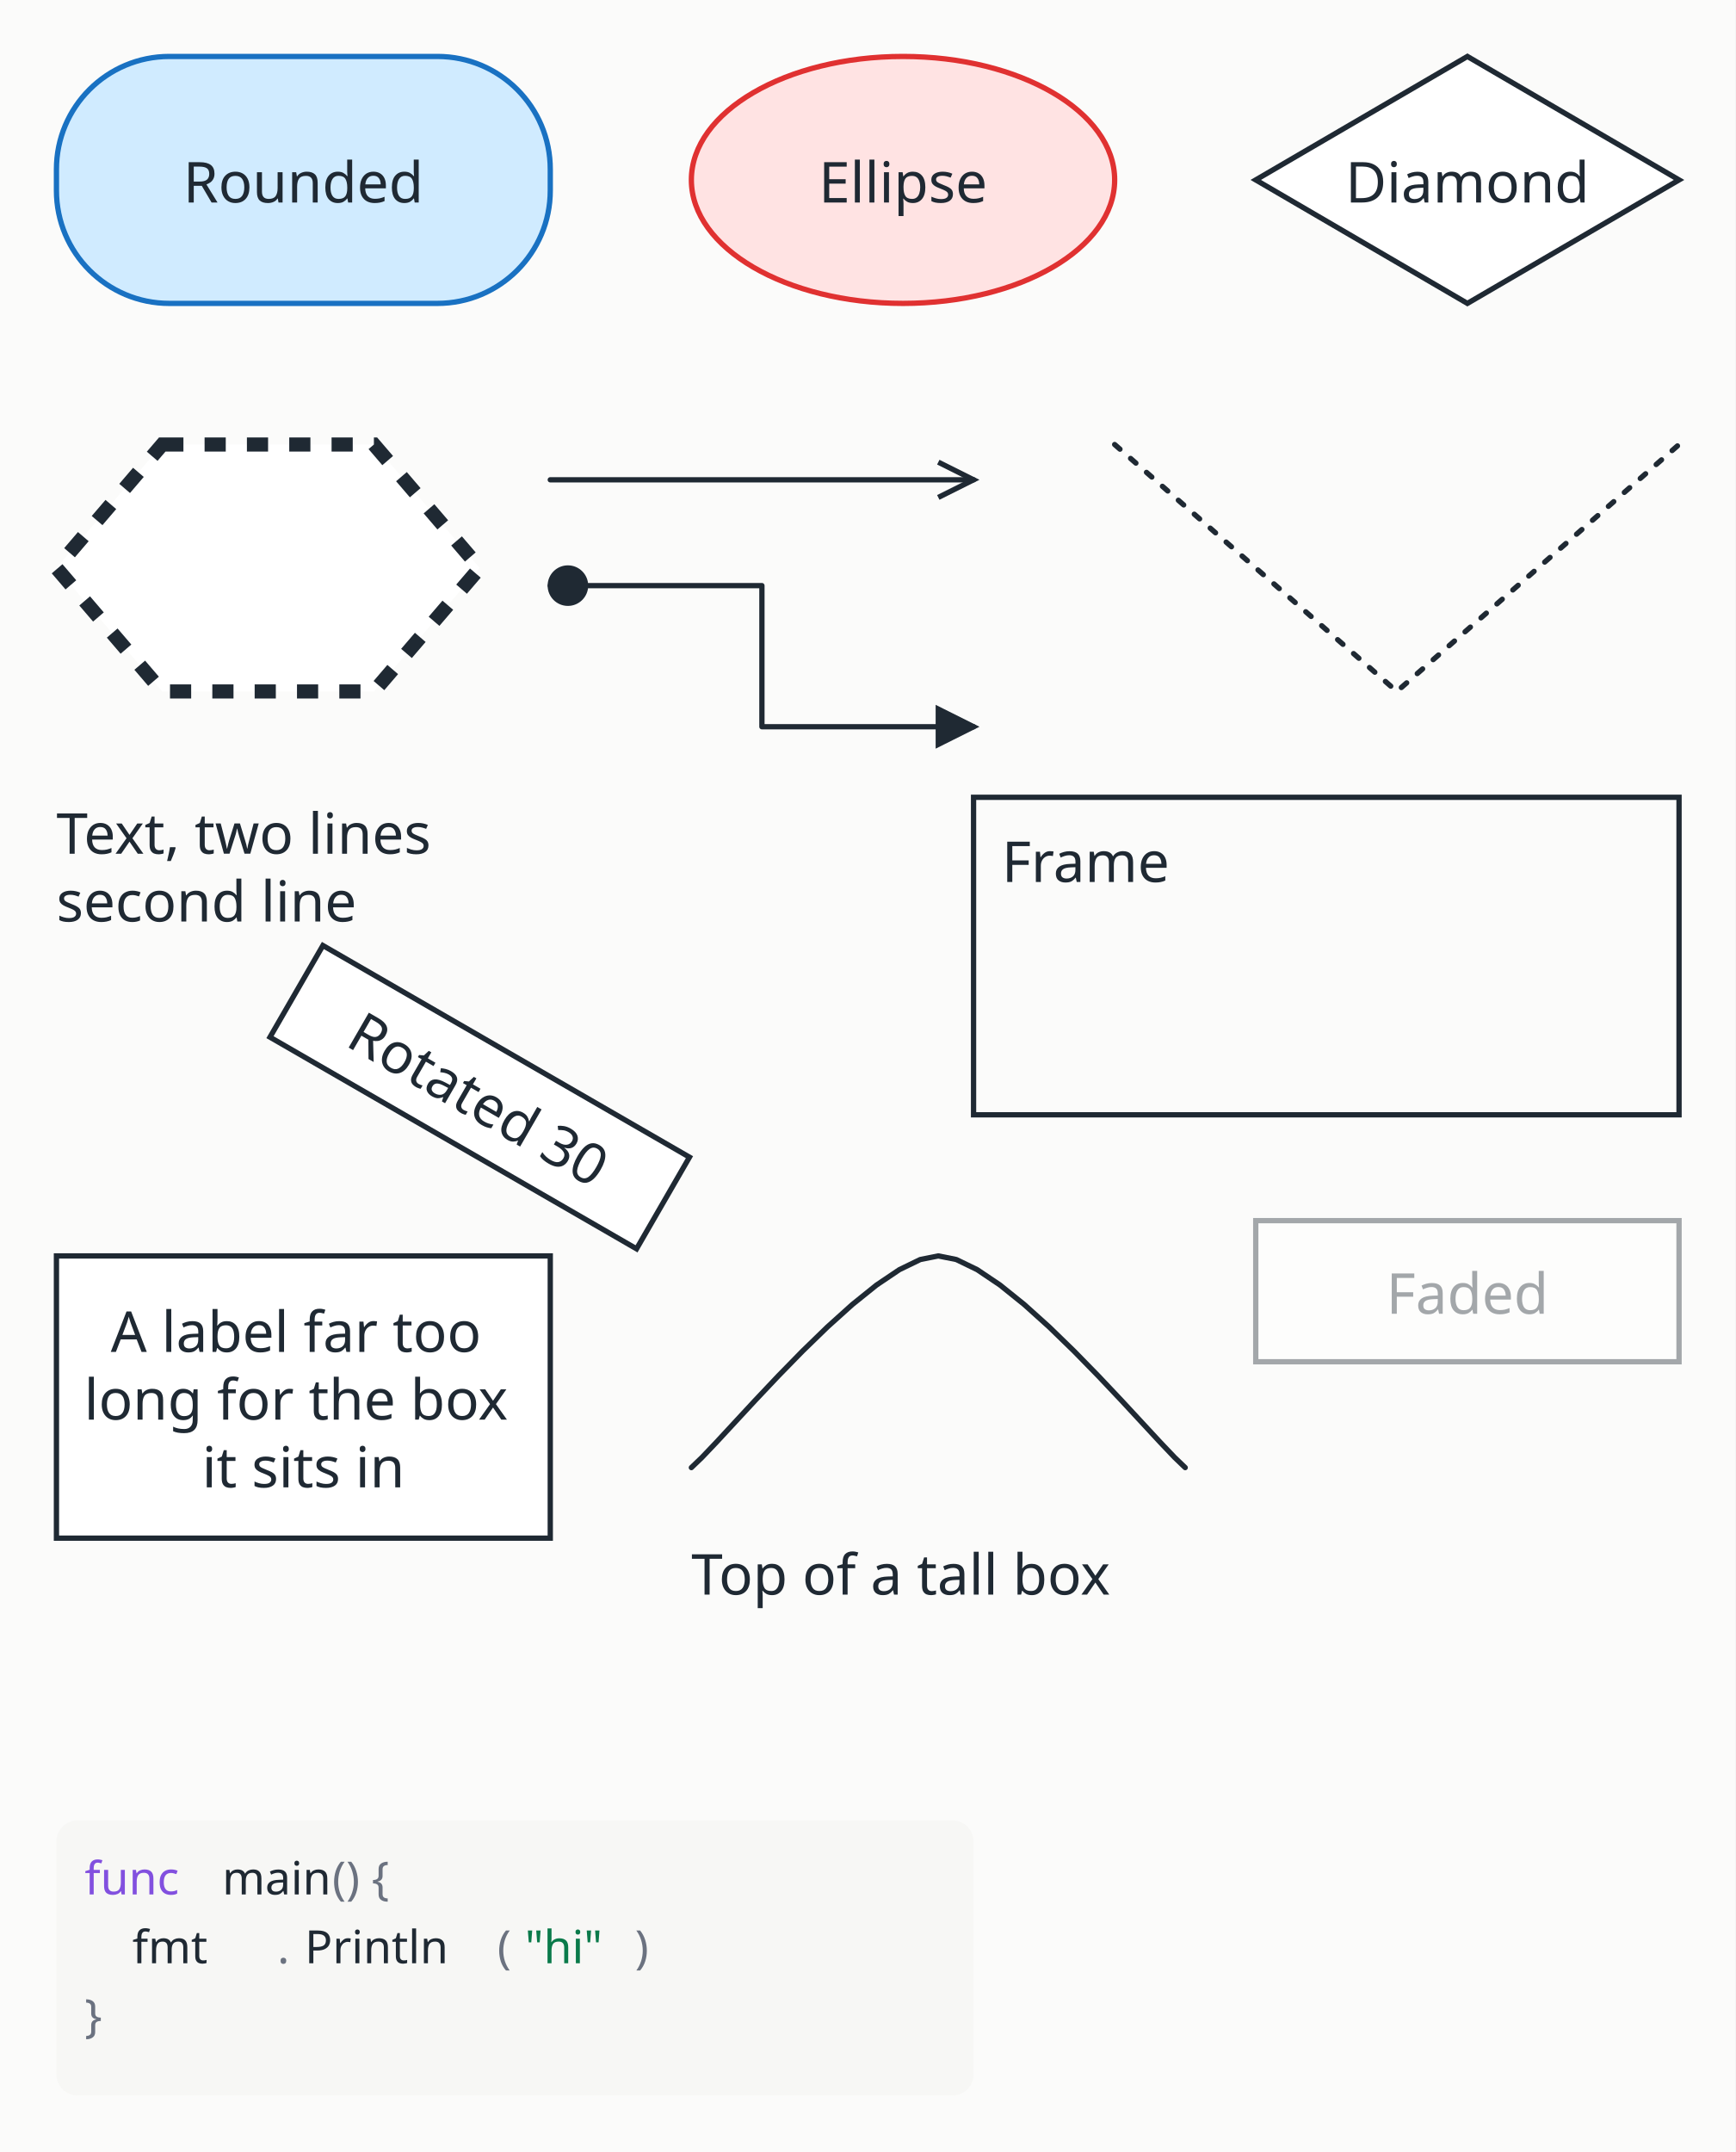
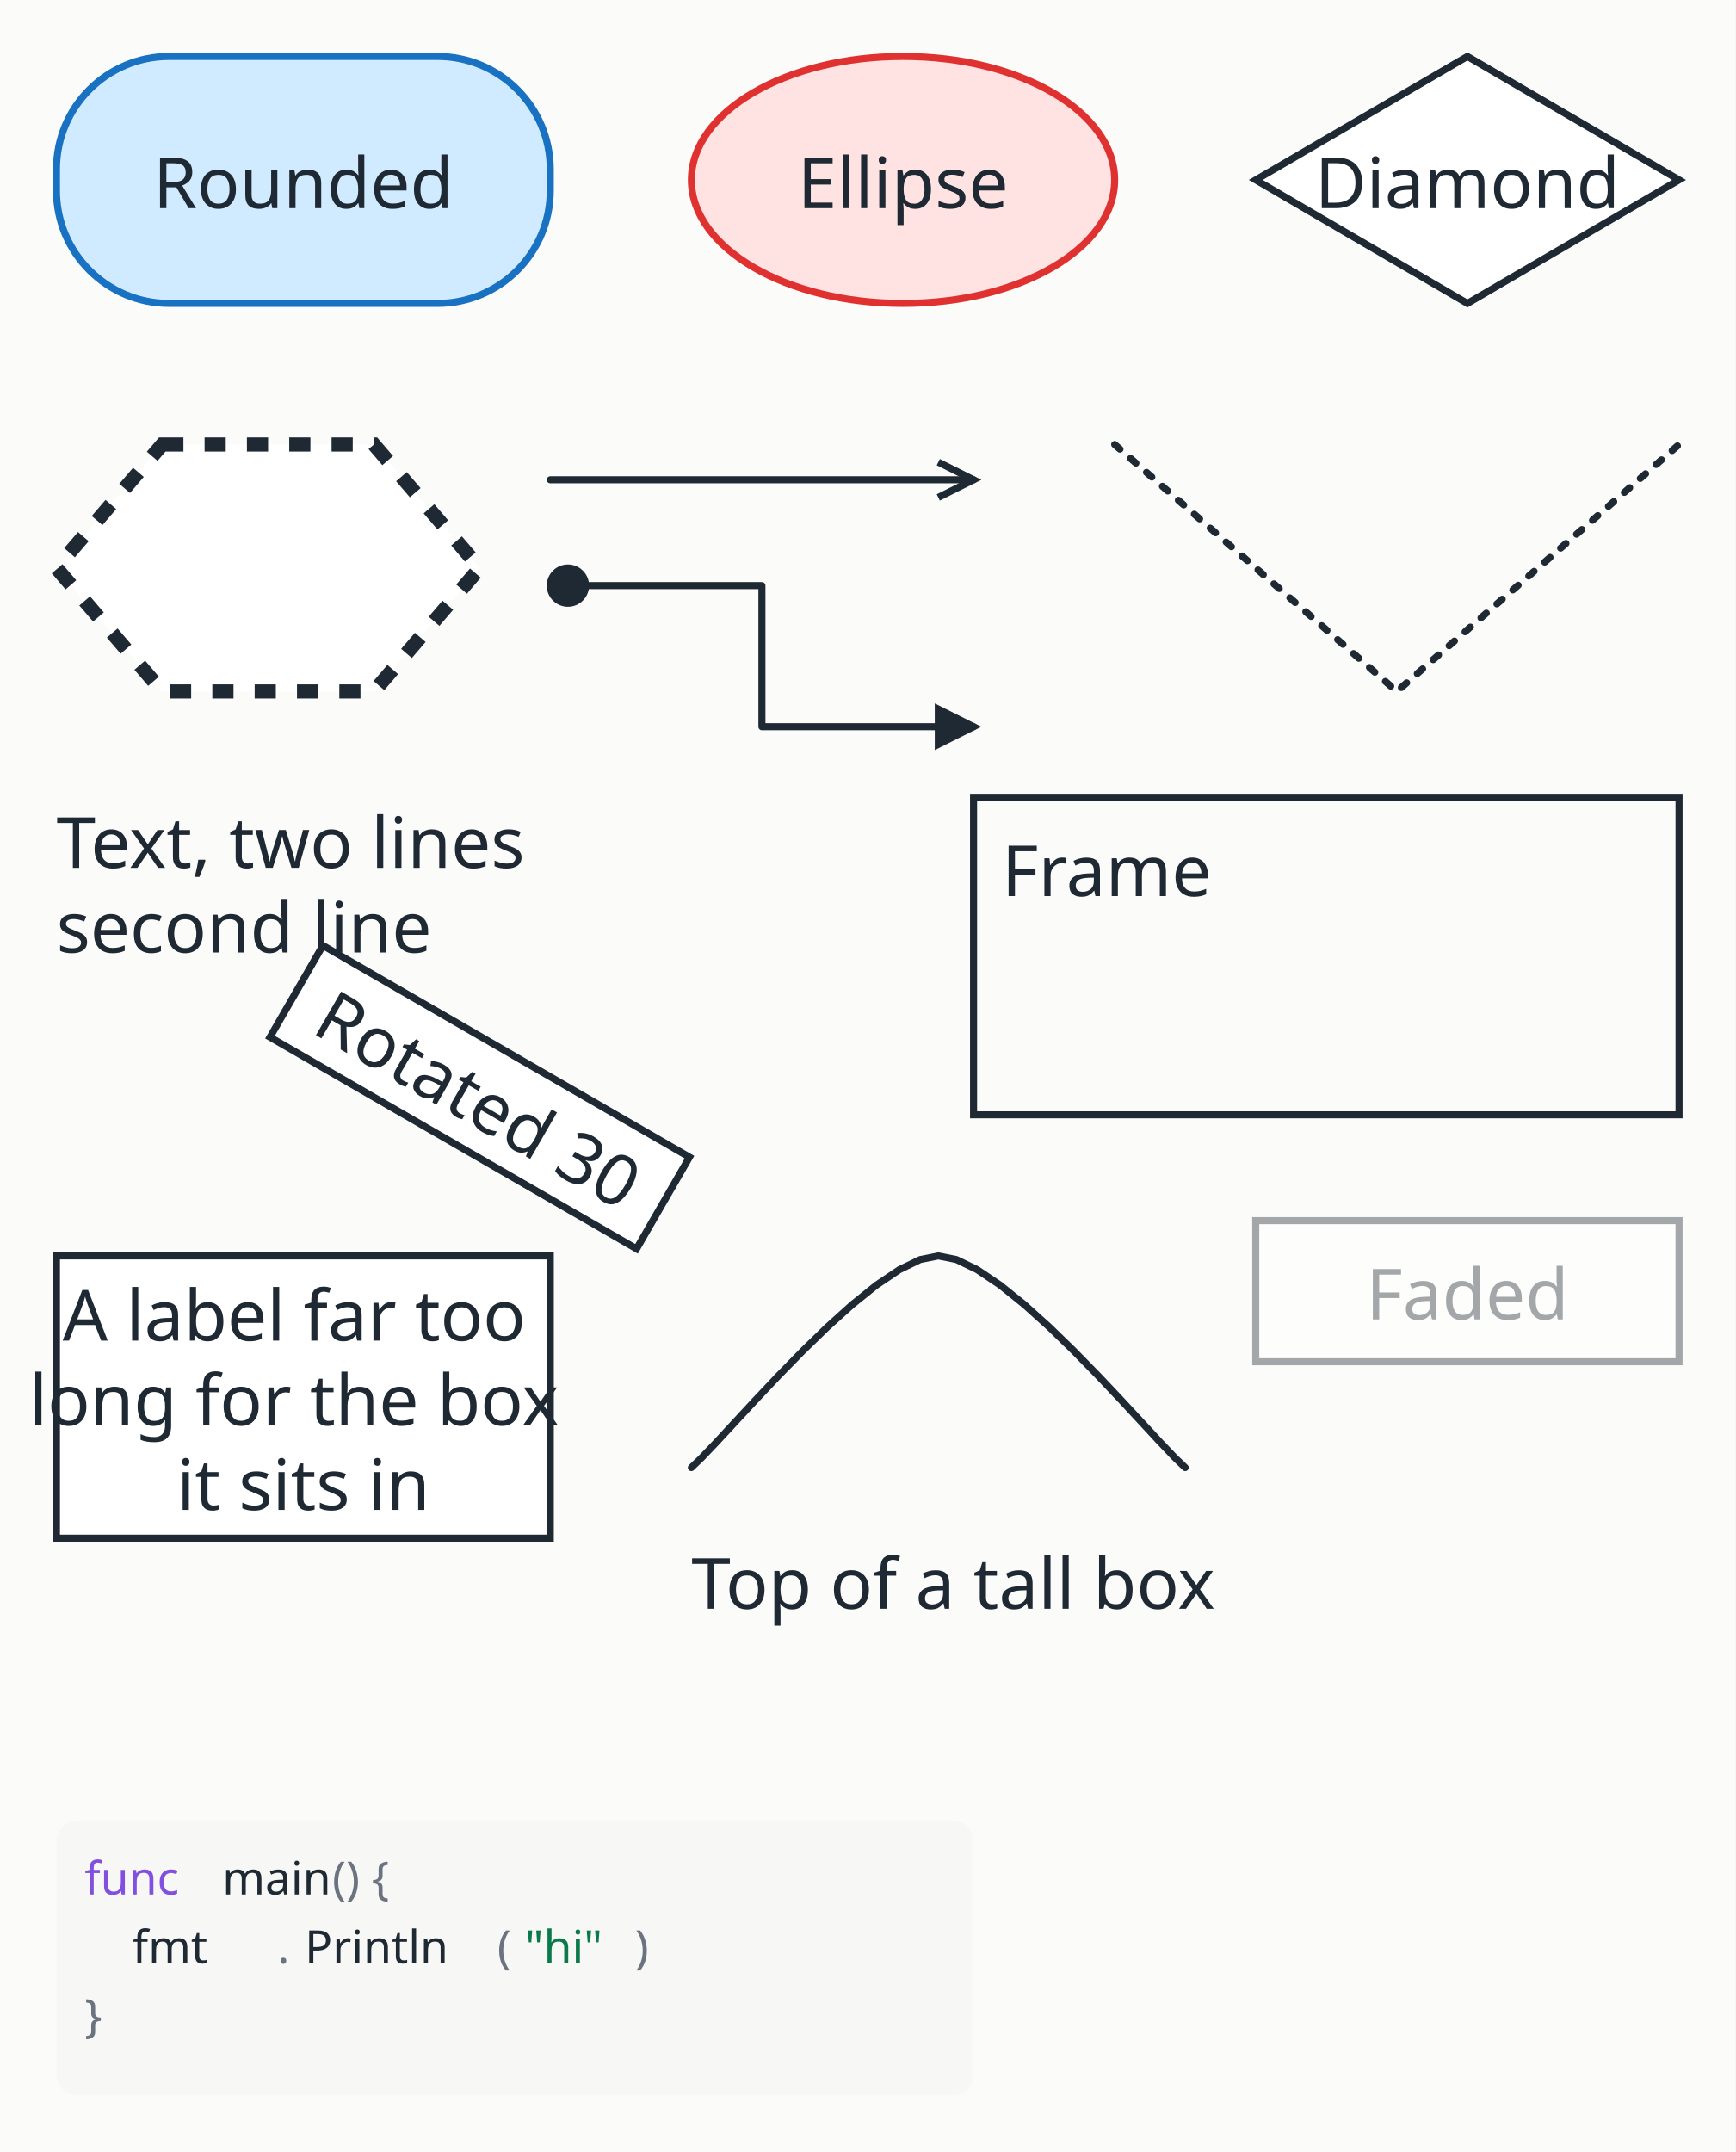
<svg xmlns="http://www.w3.org/2000/svg" width="492" height="610" viewBox="-16 -16 492 610">
  <rect data-background="true" x="-16" y="-16" width="492" height="610" fill="#fbfbfa" />
  <g data-id="r">
-     <rect x="0" y="0" width="140" height="70" rx="32" fill="#d0ebff" stroke="#1971c2" stroke-width="1.5" />
-     <text x="70" y="41.4" fill="#1f2933" font-family="'Geist', system-ui, sans-serif" font-size="16" text-anchor="middle">
+     <rect x="0" y="0" width="140" height="70" rx="32" fill="#d0ebff" stroke="#1971c2" stroke-width="2" />
+     <text x="70" y="43" fill="#1f2933" font-family="'Geist', system-ui, sans-serif" font-size="20" text-anchor="middle">
      <tspan x="70" dy="0">Rounded</tspan>
    </text>
  </g>
  <g data-id="e">
-     <ellipse cx="240" cy="35" rx="60" ry="35" fill="#ffe3e3" stroke="#e03131" stroke-width="1.5" />
-     <text x="240" y="41.4" fill="#1f2933" font-family="'Geist', system-ui, sans-serif" font-size="16" text-anchor="middle">
+     <ellipse cx="240" cy="35" rx="60" ry="35" fill="#ffe3e3" stroke="#e03131" stroke-width="2" />
+     <text x="240" y="43" fill="#1f2933" font-family="'Geist', system-ui, sans-serif" font-size="20" text-anchor="middle">
      <tspan x="240" dy="0">Ellipse</tspan>
    </text>
  </g>
  <g data-id="d">
    <g transform="translate(340 0)">
-       <path d="M60 0 L120 35 L60 70 L0 35 Z" fill="#ffffff" stroke="#1f2933" stroke-width="1.5" />
+       <path d="M60 0 L120 35 L60 70 L0 35 Z" fill="#ffffff" stroke="#1f2933" stroke-width="2" />
    </g>
-     <text x="400" y="41.4" fill="#1f2933" font-family="'Geist', system-ui, sans-serif" font-size="16" text-anchor="middle">
+     <text x="400" y="43" fill="#1f2933" font-family="'Geist', system-ui, sans-serif" font-size="20" text-anchor="middle">
      <tspan x="400" dy="0">Diamond</tspan>
    </text>
  </g>
  <g data-id="h">
    <g transform="translate(0 110)">
      <path d="M30 0 L90 0 L120 35 L90 70 L30 70 L0 35 Z" fill="#ffffff" stroke="#1f2933" stroke-width="4" stroke-dasharray="6 6" />
    </g>
  </g>
  <g data-id="a1">
-     <polyline points="140 120 260 120" fill="none" stroke="#1f2933" stroke-width="1.5" stroke-linecap="round" stroke-linejoin="round" />
+     <polyline points="140 120 260 120" fill="none" stroke="#1f2933" stroke-width="2" stroke-linecap="round" stroke-linejoin="round" />
    <g data-head="end" transform="translate(260 120) rotate(0)">
-       <path d="M-10 -5 L0 0 L-10 5" fill="none" stroke="#1f2933" stroke-width="1.5" />
+       <path d="M-10 -5 L0 0 L-10 5" fill="none" stroke="#1f2933" stroke-width="2" />
    </g>
  </g>
  <g data-id="a2">
-     <polyline points="140 150 200 150 200 190 260 190" fill="none" stroke="#1f2933" stroke-width="1.5" stroke-linecap="round" stroke-linejoin="round" />
+     <polyline points="140 150 200 150 200 190 260 190" fill="none" stroke="#1f2933" stroke-width="2" stroke-linecap="round" stroke-linejoin="round" />
    <g data-head="start" transform="translate(140 150) rotate(180)">
-       <path d="M-10 0 C-10 -2.761 -7.761 -5 -5 -5 C-2.239 -5 0 -2.761 0 0 C0 2.761 -2.239 5 -5 5 C-7.761 5 -10 2.761 -10 0 Z" fill="#1f2933" stroke="#1f2933" stroke-width="1.5" />
+       <path d="M-10 0 C-10 -2.761 -7.761 -5 -5 -5 C-2.239 -5 0 -2.761 0 0 C0 2.761 -2.239 5 -5 5 C-7.761 5 -10 2.761 -10 0 Z" fill="#1f2933" stroke="#1f2933" stroke-width="2" />
    </g>
    <g data-head="end" transform="translate(260 190) rotate(0)">
-       <path d="M0 0 L-10 -5 L-10 5 Z" fill="#1f2933" stroke="#1f2933" stroke-width="1.5" />
+       <path d="M0 0 L-10 -5 L-10 5 Z" fill="#1f2933" stroke="#1f2933" stroke-width="2" />
    </g>
  </g>
  <g data-id="l">
-     <polyline points="300 110 380 180 460 110" fill="none" stroke="#1f2933" stroke-width="1.5" stroke-dasharray="2 4" stroke-linecap="round" stroke-linejoin="round" />
+     <polyline points="300 110 380 180 460 110" fill="none" stroke="#1f2933" stroke-width="2" stroke-dasharray="2 4" stroke-linecap="round" stroke-linejoin="round" />
  </g>
  <g data-id="t">
-     <text x="0" y="226" fill="#1f2933" font-family="'Geist', system-ui, sans-serif" font-size="16" text-anchor="start">
+     <text x="0" y="230" fill="#1f2933" font-family="'Geist', system-ui, sans-serif" font-size="20" text-anchor="start">
      <tspan x="0" dy="0">Text, two lines</tspan>
-       <tspan x="0" dy="19.2">second line</tspan>
+       <tspan x="0" dy="24">second line</tspan>
    </text>
  </g>
  <g data-id="f">
-     <rect x="260" y="210" width="200" height="90" fill="none" stroke="#1f2933" stroke-width="1.5" />
-     <text x="268" y="234" fill="#1f2933" font-family="'Geist', system-ui, sans-serif" font-size="16" text-anchor="start">
+     <rect x="260" y="210" width="200" height="90" fill="none" stroke="#1f2933" stroke-width="2" />
+     <text x="268" y="238" fill="#1f2933" font-family="'Geist', system-ui, sans-serif" font-size="20" text-anchor="start">
      <tspan x="268" dy="0">Frame</tspan>
    </text>
  </g>
  <g data-id="turned" transform="rotate(30 120 295)">
-     <rect x="60" y="280" width="120" height="30" fill="#ffffff" stroke="#1f2933" stroke-width="1.5" />
-     <text x="120" y="301.4" fill="#1f2933" font-family="'Geist', system-ui, sans-serif" font-size="16" text-anchor="middle">
+     <rect x="60" y="280" width="120" height="30" fill="#ffffff" stroke="#1f2933" stroke-width="2" />
+     <text x="120" y="303" fill="#1f2933" font-family="'Geist', system-ui, sans-serif" font-size="20" text-anchor="middle">
      <tspan x="120" dy="0">Rotated 30</tspan>
    </text>
  </g>
  <g data-id="faded" opacity="0.4">
-     <rect x="340" y="330" width="120" height="40" fill="#ffffff" stroke="#1f2933" stroke-width="1.5" />
-     <text x="400" y="356.4" fill="#1f2933" font-family="'Geist', system-ui, sans-serif" font-size="16" text-anchor="middle">
+     <rect x="340" y="330" width="120" height="40" fill="#ffffff" stroke="#1f2933" stroke-width="2" />
+     <text x="400" y="358" fill="#1f2933" font-family="'Geist', system-ui, sans-serif" font-size="20" text-anchor="middle">
      <tspan x="400" dy="0">Faded</tspan>
    </text>
  </g>
  <g data-id="wrapped">
-     <rect x="0" y="340" width="140" height="80" fill="#ffffff" stroke="#1f2933" stroke-width="1.5" />
-     <text x="70" y="367.2" fill="#1f2933" font-family="'Geist', system-ui, sans-serif" font-size="16" text-anchor="middle">
+     <rect x="0" y="340" width="140" height="80" fill="#ffffff" stroke="#1f2933" stroke-width="2" />
+     <text x="70" y="364" fill="#1f2933" font-family="'Geist', system-ui, sans-serif" font-size="20" text-anchor="middle">
      <tspan x="70" dy="0">A label far too</tspan>
-       <tspan x="70" dy="19.2">long for the box</tspan>
-       <tspan x="70" dy="19.2">it sits in</tspan>
+       <tspan x="70" dy="24">long for the box</tspan>
+       <tspan x="70" dy="24">it sits in</tspan>
    </text>
  </g>
  <g data-id="curve">
-     <polyline points="180 400 182.981 397.139 187.13 392.778 192.25 387.25 198.148 380.889 204.63 374.028 211.5 367 218.565 360.139 225.63 353.778 232.5 348.25 238.981 343.889 244.88 341.028 250 340 255.12 341.028 261.019 343.889 267.5 348.25 274.37 353.778 281.435 360.139 288.5 367 295.37 374.028 301.852 380.889 307.75 387.25 312.87 392.778 317.019 397.139 320 400" fill="none" stroke="#1f2933" stroke-width="1.5" stroke-linecap="round" stroke-linejoin="round" />
+     <polyline points="180 400 182.981 397.139 187.13 392.778 192.25 387.25 198.148 380.889 204.63 374.028 211.5 367 218.565 360.139 225.63 353.778 232.5 348.25 238.981 343.889 244.88 341.028 250 340 255.12 341.028 261.019 343.889 267.5 348.25 274.37 353.778 281.435 360.139 288.5 367 295.37 374.028 301.852 380.889 307.75 387.25 312.87 392.778 317.019 397.139 320 400" fill="none" stroke="#1f2933" stroke-width="2" stroke-linecap="round" stroke-linejoin="round" />
  </g>
  <g data-id="tall">
-     <text x="180" y="436" fill="#1f2933" font-family="'Geist', system-ui, sans-serif" font-size="16" text-anchor="start">
+     <text x="180" y="440" fill="#1f2933" font-family="'Geist', system-ui, sans-serif" font-size="20" text-anchor="start">
      <tspan x="180" dy="0">Top of a tall box</tspan>
    </text>
  </g>
  <g data-id="code">
    <rect x="0" y="500" width="260" height="78" rx="6" fill="#f7f7f5" />
    <text x="8" y="521" fill="#8250df" font-family="Geist Mono" font-size="13" xml:space="preserve">func</text>
    <text x="39.2" y="521" fill="#1f2933" font-family="Geist Mono" font-size="13" xml:space="preserve"> </text>
    <text x="47" y="521" fill="#1f2933" font-family="Geist Mono" font-size="13" xml:space="preserve">main</text>
    <text x="78.2" y="521" fill="#6b7280" font-family="Geist Mono" font-size="13" xml:space="preserve">() {</text>
    <text x="8" y="540.5" fill="#1f2933" font-family="Geist Mono" font-size="13" xml:space="preserve">    fmt</text>
    <text x="62.6" y="540.5" fill="#6b7280" font-family="Geist Mono" font-size="13" xml:space="preserve">.</text>
    <text x="70.4" y="540.5" fill="#1f2933" font-family="Geist Mono" font-size="13" xml:space="preserve">Println</text>
    <text x="125" y="540.5" fill="#6b7280" font-family="Geist Mono" font-size="13" xml:space="preserve">(</text>
    <text x="132.8" y="540.5" fill="#0a7a4a" font-family="Geist Mono" font-size="13" xml:space="preserve">"hi"</text>
    <text x="164" y="540.5" fill="#6b7280" font-family="Geist Mono" font-size="13" xml:space="preserve">)</text>
    <text x="8" y="560" fill="#6b7280" font-family="Geist Mono" font-size="13" xml:space="preserve">}</text>
  </g>
</svg>
